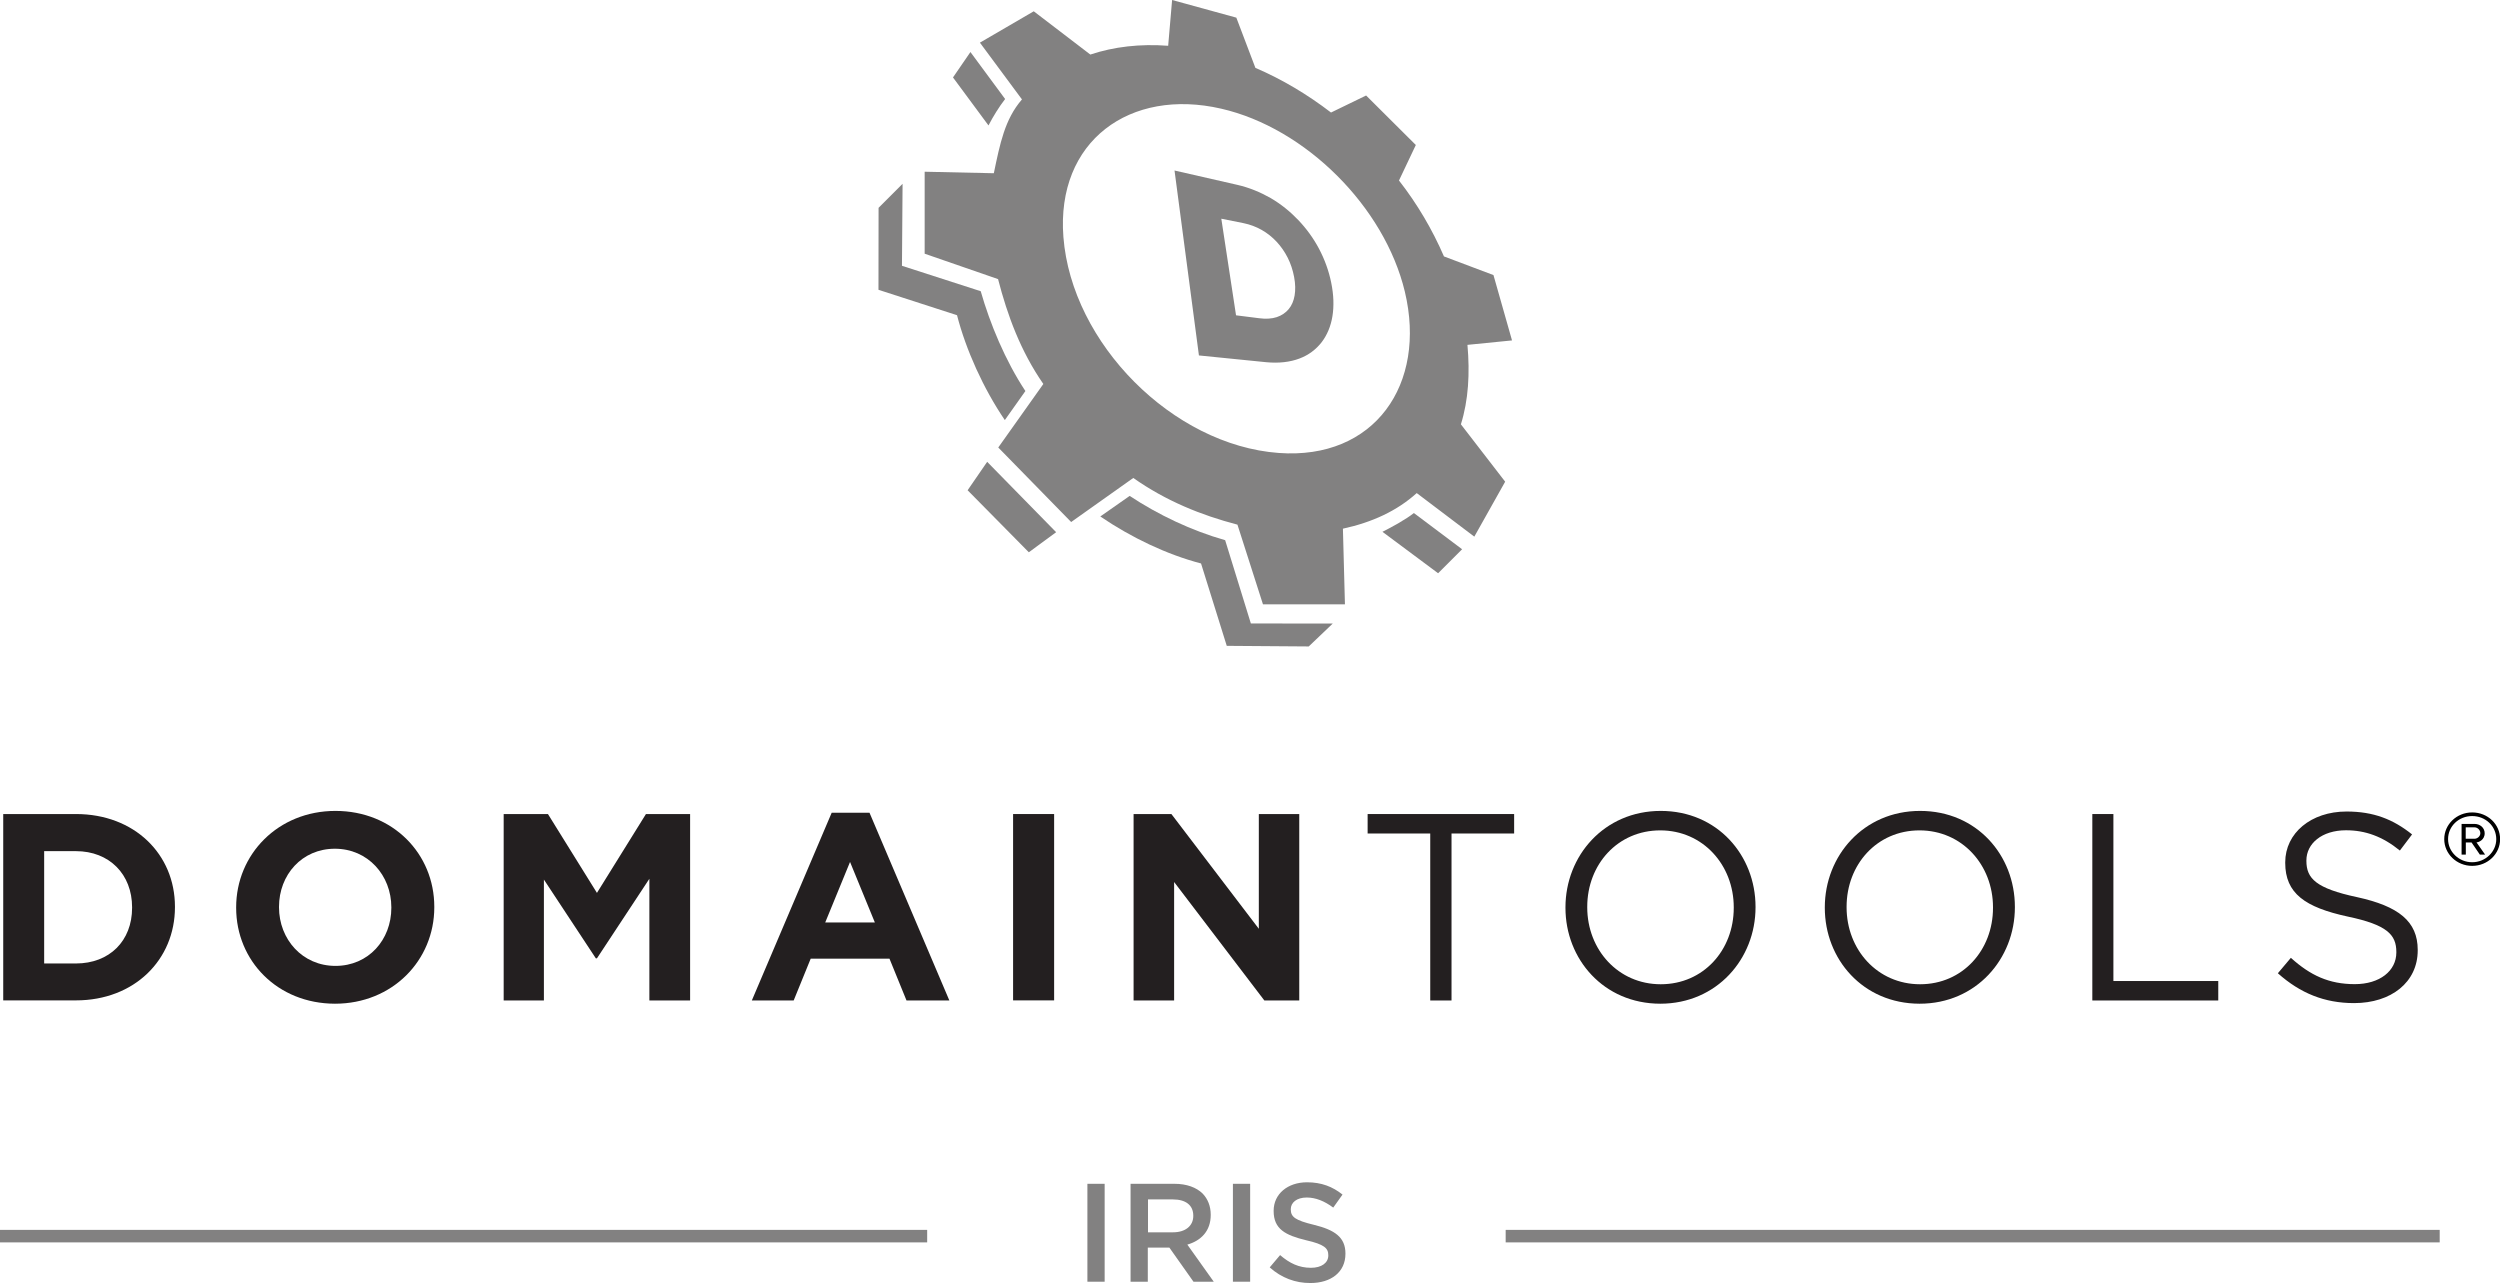
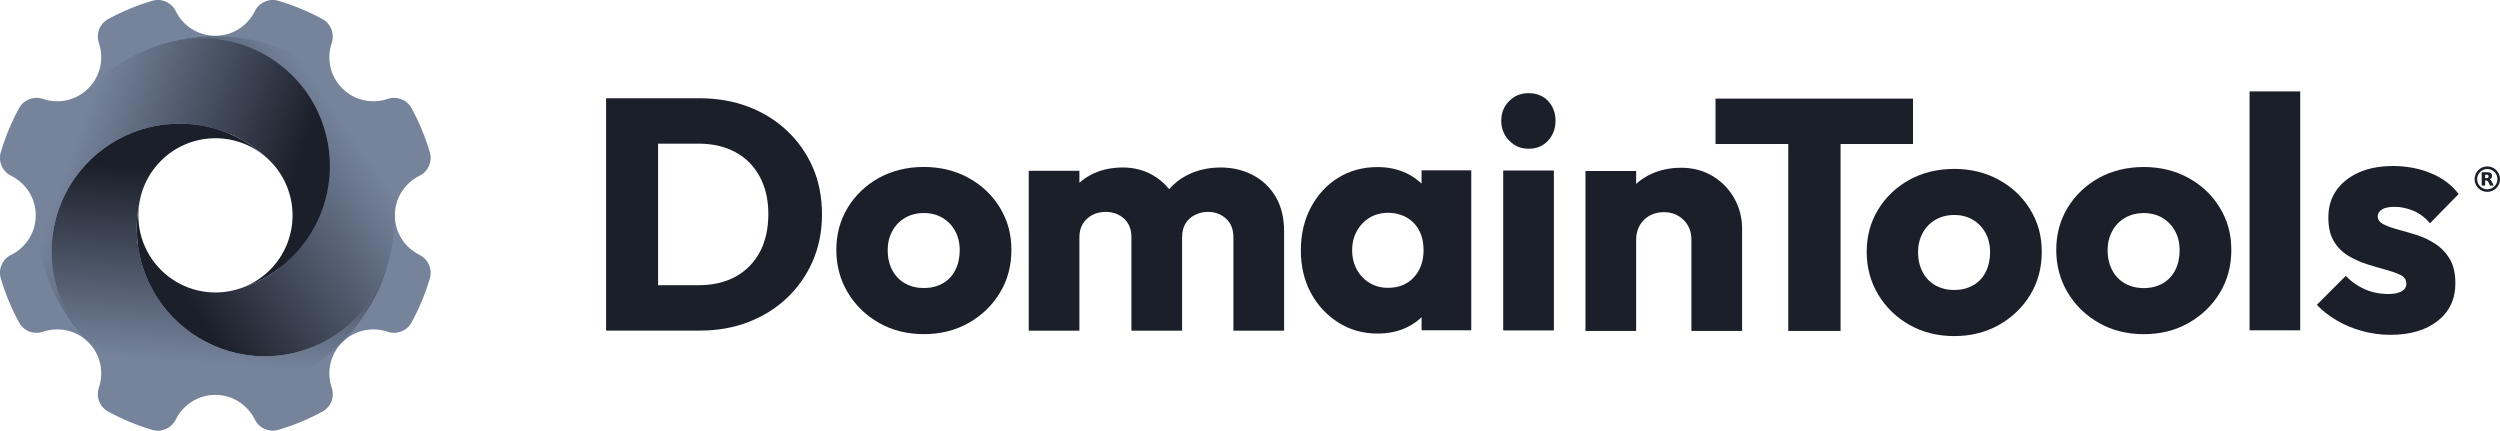
- <svg xmlns="http://www.w3.org/2000/svg" xmlns:xlink="http://www.w3.org/1999/xlink" version="1.1" id="Layer_1" x="0px" y="0px" width="247.93px" height="127.24px" viewBox="0 0 247.93 127.24" style="enable-background:new 0 0 247.93 127.24;" xml:space="preserve">
-   <style type="text/css">
- 	.st0{clip-path:url(#SVGID_2_);fill:#231F20;}
- 	.st1{clip-path:url(#SVGID_4_);fill:#231F20;}
- 	.st2{fill:#231F20;}
- 	.st3{clip-path:url(#SVGID_6_);fill:#231F20;}
- 	.st4{clip-path:url(#SVGID_8_);fill:#231F20;}
- 	.st5{clip-path:url(#SVGID_10_);fill:#231F20;}
- 	.st6{clip-path:url(#SVGID_12_);fill:#828181;}
- 	.st7{fill:#828181;}
- 	.st8{clip-path:url(#SVGID_14_);fill:#828181;}
- 	.st9{clip-path:url(#SVGID_16_);fill:#828181;}
- 	.st10{clip-path:url(#SVGID_18_);fill:#828181;}
- 	.st11{clip-path:url(#SVGID_20_);fill:#828181;}
- 	.st12{clip-path:url(#SVGID_22_);fill:#828181;}
- 	.st13{clip-path:url(#SVGID_24_);}
- </style>
-   <g>
+ <svg xmlns="http://www.w3.org/2000/svg" xmlns:xlink="http://www.w3.org/1999/xlink" id="Layer_2" viewBox="0 0 1141.16 196.59">
+   <defs>
+     <style>.cls-1{fill:url(#linear-gradient);}.cls-2{fill:#1b1f29;}.cls-3{fill:#75839b;}.cls-4{fill:url(#linear-gradient-3);}.cls-5{fill:url(#linear-gradient-2);}</style>
+     <linearGradient id="linear-gradient" x1="-1241.38" y1="-1663.5" x2="-1275.81" y2="-1762.89" gradientTransform="translate(-1194.44 1761.91) rotate(74.31)" gradientUnits="userSpaceOnUse">
+       <stop offset="0" stop-color="#1b1f29" />
+       <stop offset="1" stop-color="#75839b" />
+     </linearGradient>
+     <linearGradient id="linear-gradient-2" x1="-1269.21" y1="-1704.24" x2="-1187.03" y2="-1674.81" xlink:href="#linear-gradient" />
+     <linearGradient id="linear-gradient-3" x1="-1237.78" y1="-1718.63" x2="-1294.97" y2="-1637.56" xlink:href="#linear-gradient" />
+   </defs>
+   <g id="Layer_1-2">
    <g>
-       <defs>
-         <rect id="SVGID_1_" x="-478.54" y="-479.25" width="1152" height="864" />
-       </defs>
-       <clipPath id="SVGID_2_">
-         <use xlink:href="#SVGID_1_" style="overflow:visible;" />
-       </clipPath>
-       <path class="st0" d="M7.53,95.55c3.33,0,5.57-2.24,5.57-5.52v-0.05c0-3.27-2.25-5.57-5.57-5.57H4.38v11.14H7.53z M0.32,80.73h7.21    c5.81,0,9.82,3.99,9.82,9.19v0.05c0,5.2-4.01,9.24-9.82,9.24H0.32V80.73z" />
-     </g>
-     <g>
-       <defs>
-         <rect id="SVGID_3_" x="-478.54" y="-479.25" width="1152" height="864" />
-       </defs>
-       <clipPath id="SVGID_4_">
-         <use xlink:href="#SVGID_3_" style="overflow:visible;" />
-       </clipPath>
-       <path class="st1" d="M38.81,90.03v-0.05c0-3.17-2.32-5.81-5.6-5.81c-3.27,0-5.54,2.59-5.54,5.76v0.05c0,3.17,2.32,5.81,5.6,5.81    S38.81,93.2,38.81,90.03 M23.42,90.03v-0.05c0-5.25,4.15-9.56,9.85-9.56s9.8,4.25,9.8,9.51v0.05c0,5.26-4.15,9.56-9.85,9.56    C27.51,99.53,23.42,95.28,23.42,90.03" />
+       <path class="cls-2" d="M359.2,59.64c-5.06-4.75-10.97-8.41-17.72-10.96-6.76-2.55-14.15-3.83-22.16-3.83h-42.66v106.05h42.96c7.91,0,15.25-1.3,22.01-3.91,6.76-2.6,12.64-6.28,17.65-11.04,5.01-4.76,8.91-10.36,11.72-16.82,2.8-6.46,4.21-13.54,4.21-21.26s-1.4-15.07-4.21-21.48c-2.8-6.41-6.74-11.99-11.79-16.75Zm-12.39,55.43c-2.61,4.86-6.29,8.59-11.04,11.19-4.76,2.61-10.34,3.91-16.75,3.91h-18.63V65.58h18.63c6.31,0,11.84,1.28,16.6,3.83,4.76,2.55,8.46,6.26,11.12,11.12,2.65,4.86,3.98,10.59,3.98,17.2s-1.3,12.49-3.9,17.35Z" />
+       <path class="cls-2" d="M442.06,81.17c-6.06-3.3-12.84-4.96-20.35-4.96s-14.57,1.68-20.58,5.03c-6.01,3.36-10.74,7.89-14.2,13.59-3.45,5.71-5.18,12.12-5.18,19.23s1.75,13.72,5.26,19.53c3.5,5.81,8.26,10.42,14.27,13.82,6.01,3.41,12.82,5.11,20.43,5.11s14.42-1.7,20.43-5.11c6.01-3.4,10.76-7.98,14.27-13.74,3.5-5.76,5.26-12.29,5.26-19.6s-1.75-13.54-5.26-19.3c-3.51-5.76-8.29-10.29-14.35-13.59Zm-6.01,42.13c-1.35,2.65-3.28,4.68-5.78,6.08-2.5,1.4-5.36,2.1-8.56,2.1s-6.06-.7-8.56-2.1c-2.5-1.4-4.46-3.43-5.86-6.08-1.4-2.65-2.1-5.68-2.1-9.09,0-3.2,.7-6.11,2.1-8.71,1.4-2.6,3.35-4.63,5.86-6.08,2.5-1.45,5.36-2.18,8.56-2.18s6.03,.73,8.49,2.18c2.45,1.45,4.38,3.45,5.78,6.01,1.4,2.55,2.1,5.48,2.1,8.79s-.68,6.44-2.03,9.09Z" />
+       <path class="cls-2" d="M572.01,79.98c-4.41-2.35-9.36-3.53-14.87-3.53s-10.87,1.2-15.47,3.6c-3.1,1.62-5.76,3.72-7.99,6.29-2.1-2.62-4.61-4.77-7.55-6.44-4.06-2.3-8.59-3.45-13.59-3.45-5.51,0-10.39,1.13-14.65,3.38-1.9,1.01-3.62,2.21-5.18,3.6v-5.48h-23.13v73h23.13v-42.66c0-2.4,.53-4.45,1.58-6.16,1.05-1.7,2.48-3.03,4.28-3.98,1.8-.95,3.85-1.43,6.16-1.43,3.3,0,6.08,1.03,8.34,3.08,2.25,2.05,3.38,4.88,3.38,8.49v42.66h23.13v-42.66c0-2.4,.5-4.45,1.5-6.16,1-1.7,2.43-3.03,4.28-3.98,1.85-.95,3.88-1.43,6.08-1.43,3.2,0,5.93,1.03,8.19,3.08,2.25,2.05,3.38,4.88,3.38,8.49v42.66h23.13v-45.36c0-6.11-1.25-11.32-3.75-15.62-2.5-4.3-5.96-7.63-10.36-9.99Z" />
+       <path class="cls-2" d="M648.91,83.84c-1.97-1.88-4.23-3.48-6.83-4.73-3.96-1.9-8.39-2.85-13.29-2.85-6.71,0-12.69,1.63-17.95,4.88-5.26,3.25-9.41,7.76-12.47,13.52-3.06,5.76-4.58,12.29-4.58,19.6s1.53,13.8,4.58,19.45c3.05,5.66,7.23,10.16,12.54,13.52,5.31,3.36,11.27,5.03,17.87,5.03,5.01,0,9.49-.95,13.44-2.85,2.55-1.23,4.76-2.79,6.68-4.62v5.97h22.68V77.76h-22.68v6.08Zm-3.53,42.73c-2.95,3.21-6.89,4.81-11.79,4.81-3.11,0-5.88-.73-8.34-2.18-2.46-1.45-4.41-3.48-5.86-6.08-1.45-2.6-2.18-5.56-2.18-8.86s.72-6.26,2.18-8.86c1.45-2.6,3.4-4.63,5.86-6.08,2.45-1.45,5.23-2.18,8.34-2.18s6.06,.73,8.56,2.18c2.5,1.45,4.41,3.45,5.71,6.01,1.3,2.55,1.95,5.48,1.95,8.79,0,5.11-1.48,9.26-4.43,12.47Z" />
+       <path class="cls-2" d="M697.73,42.53c-3.51,0-6.46,1.2-8.86,3.6-2.4,2.4-3.6,5.41-3.6,9.01s1.2,6.51,3.6,9.01c2.4,2.5,5.36,3.75,8.86,3.75,3.7,0,6.68-1.25,8.94-3.75,2.25-2.5,3.38-5.51,3.38-9.01s-1.13-6.61-3.38-9.01c-2.25-2.4-5.23-3.6-8.94-3.6Z" />
+       <rect class="cls-2" x="686.16" y="77.83" width="23.13" height="73" />
+       <path class="cls-2" d="M781.69,80.33c-4.21-2.5-8.96-3.76-14.27-3.76-5.61,0-10.64,1.18-15.1,3.53-2.03,1.07-3.85,2.35-5.48,3.83v-5.86h-23.13v73h23.13v-41.61c0-2.5,.55-4.71,1.65-6.61,1.1-1.9,2.6-3.38,4.51-4.43,1.9-1.05,4.06-1.58,6.46-1.58,3.6,0,6.61,1.18,9.01,3.53,2.4,2.35,3.6,5.38,3.6,9.09v41.61h23.13v-46.71c0-5.01-1.2-9.64-3.6-13.89-2.4-4.26-5.71-7.63-9.91-10.14Z" />
+       <polygon class="cls-2" points="873.21 45.01 783.08 45.01 783.08 65.74 816.28 65.74 816.28 151.06 840.16 151.06 840.16 65.74 873.21 65.74 873.21 45.01" />
+       <path class="cls-2" d="M912.39,82.06c-6.06-3.3-12.84-4.96-20.35-4.96s-14.57,1.68-20.58,5.03c-6.01,3.36-10.74,7.89-14.2,13.59-3.45,5.71-5.18,12.12-5.18,19.23s1.75,13.72,5.26,19.53c3.5,5.81,8.26,10.42,14.27,13.82,6.01,3.41,12.82,5.11,20.43,5.11s14.42-1.7,20.43-5.11c6.01-3.4,10.76-7.98,14.27-13.74,3.5-5.76,5.26-12.29,5.26-19.6s-1.75-13.54-5.26-19.3c-3.51-5.76-8.29-10.29-14.35-13.59Zm-6.01,42.13c-1.35,2.65-3.28,4.68-5.78,6.08-2.5,1.4-5.36,2.1-8.56,2.1s-6.06-.7-8.56-2.1c-2.5-1.4-4.46-3.43-5.86-6.08-1.4-2.65-2.1-5.68-2.1-9.09,0-3.2,.7-6.11,2.1-8.71,1.4-2.6,3.35-4.63,5.86-6.08,2.5-1.45,5.36-2.18,8.56-2.18s6.03,.73,8.49,2.18c2.45,1.45,4.38,3.45,5.78,6.01,1.4,2.55,2.1,5.48,2.1,8.79s-.68,6.44-2.03,9.09Z" />
+       <path class="cls-2" d="M998.91,81.19c-6.06-3.3-12.84-4.96-20.35-4.96s-14.57,1.68-20.58,5.03c-6.01,3.36-10.74,7.89-14.2,13.59-3.45,5.71-5.18,12.12-5.18,19.23s1.75,13.72,5.26,19.53c3.5,5.81,8.26,10.42,14.27,13.82,6.01,3.41,12.82,5.11,20.43,5.11s14.42-1.7,20.43-5.11c6.01-3.4,10.76-7.98,14.27-13.74,3.5-5.76,5.26-12.29,5.26-19.6s-1.75-13.54-5.26-19.3c-3.51-5.76-8.29-10.29-14.35-13.59Zm-6.01,42.13c-1.35,2.65-3.28,4.68-5.78,6.08-2.5,1.4-5.36,2.1-8.56,2.1s-6.06-.7-8.56-2.1c-2.5-1.4-4.46-3.43-5.86-6.08-1.4-2.65-2.1-5.68-2.1-9.09,0-3.2,.7-6.11,2.1-8.71,1.4-2.6,3.35-4.63,5.86-6.08,2.5-1.45,5.36-2.18,8.56-2.18s6.03,.73,8.49,2.18c2.45,1.45,4.38,3.45,5.78,6.01,1.4,2.55,2.1,5.48,2.1,8.79s-.68,6.44-2.03,9.09Z" />
+       <rect class="cls-2" x="1026.84" y="41.72" width="23.13" height="109.05" />
+       <path class="cls-2" d="M1087.27,95.61c1.3-.8,3.25-1.2,5.86-1.2s5.48,.58,8.34,1.73c2.85,1.15,5.43,3.08,7.74,5.78l13.07-13.37c-3.21-4.2-7.46-7.38-12.77-9.54-5.31-2.15-11.02-3.23-17.12-3.23s-11.37,1-15.77,3c-4.41,2-7.81,4.73-10.21,8.19-2.4,3.45-3.6,7.54-3.6,12.24s.85,8.16,2.55,10.97c1.7,2.8,3.9,5.01,6.61,6.61,2.7,1.6,5.56,2.88,8.56,3.83,3,.95,5.88,1.8,8.64,2.55,2.75,.75,4.98,1.55,6.68,2.4,1.7,.85,2.55,2.18,2.55,3.98,0,1.5-.73,2.65-2.18,3.45-1.45,.8-3.43,1.2-5.93,1.2-4.01,0-7.64-.73-10.89-2.18-3.26-1.45-6.13-3.48-8.64-6.08l-13.22,13.22c2.6,2.7,5.66,5.08,9.16,7.14,3.5,2.05,7.36,3.66,11.57,4.81,4.21,1.15,8.46,1.73,12.77,1.73,9.11,0,16.35-2.13,21.71-6.38,5.36-4.26,8.04-9.94,8.04-17.05,0-4.6-.85-8.34-2.56-11.19-1.7-2.85-3.9-5.16-6.61-6.91-2.7-1.75-5.56-3.1-8.56-4.06-3-.95-5.83-1.78-8.49-2.48-2.65-.7-4.86-1.5-6.61-2.4-1.75-.9-2.63-2.1-2.63-3.6,0-1.3,.65-2.35,1.95-3.15Z" />
+       <path class="cls-3" d="M191.48,116.33c-6.66-3.27-11.24-10.12-11.24-18.04s4.58-14.77,11.24-18.04c3.97-1.95,5.98-6.44,4.74-10.68-2.08-7.1-4.91-13.88-8.4-20.25-2.12-3.87-6.72-5.6-10.89-4.17-7.02,2.39-15.1,.79-20.7-4.81-5.6-5.6-7.2-13.68-4.81-20.7,1.42-4.17-.31-8.77-4.17-10.89-6.37-3.49-13.15-6.32-20.25-8.4-4.24-1.24-8.73,.78-10.68,4.74-3.27,6.66-10.12,11.24-18.04,11.24s-14.77-4.58-18.04-11.24c-1.95-3.97-6.44-5.98-10.68-4.74-7.1,2.08-13.88,4.91-20.25,8.4-3.87,2.12-5.6,6.72-4.17,10.89,2.39,7.02,.79,15.1-4.81,20.7-5.6,5.6-13.68,7.2-20.7,4.81-4.17-1.42-8.77,.31-10.89,4.17-3.49,6.37-6.32,13.15-8.4,20.25-1.24,4.24,.78,8.73,4.74,10.68,6.66,3.27,11.24,10.12,11.24,18.04s-4.58,14.77-11.24,18.04c-3.97,1.95-5.98,6.44-4.74,10.68,2.08,7.1,4.91,13.88,8.4,20.25,2.12,3.87,6.72,5.6,10.89,4.17,7.02-2.39,15.1-.79,20.7,4.81,5.6,5.6,7.2,13.68,4.81,20.7-1.42,4.17,.31,8.77,4.17,10.89,6.37,3.49,13.15,6.32,20.25,8.4,4.24,1.24,8.73-.78,10.68-4.74,3.27-6.66,10.12-11.24,18.04-11.24s14.77,4.58,18.04,11.24c1.95,3.97,6.44,5.98,10.68,4.74,7.1-2.08,13.88-4.91,20.25-8.4,3.87-2.12,5.6-6.72,4.17-10.89-2.39-7.02-.79-15.1,4.81-20.7,5.6-5.6,13.68-7.2,20.7-4.81,4.17,1.42,8.77-.31,10.89-4.17,3.49-6.37,6.32-13.15,8.4-20.25,1.24-4.24-.78-8.73-4.74-10.68Zm-93.19,19.82c-20.91,0-37.86-16.95-37.86-37.86s16.95-37.86,37.86-37.86,37.86,16.95,37.86,37.86-16.95,37.86-37.86,37.86Z" />
+       <path class="cls-1" d="M133.17,34.2c5.06,4.98,9.02,10.66,11.88,16.73,8.77,18.62,7.16,40.92-4.86,58.22-1.88,2.71-4,5.3-6.39,7.73-6.78,6.88-14.85,11.71-23.43,14.52-1.73,.63-3.5,1.11-5.29,1.46-11.01,2.13-22.84-1.01-31.43-9.47-8.62-8.49-11.94-20.33-9.93-31.41-1.9,8.9-1.77,18.37,.82,27.74,.91,3.29,2.09,6.42,3.5,9.4,8.97,19.06,27.48,31.6,47.99,33.32,6.69,.56,13.58-.03,20.43-1.92,20.35-5.62,35.2-21.33,40.64-40.24,.26-.93,.51-1.86,.73-2.79,6.48-26.96-.91-56.56-22.11-77.44-21.21-20.89-50.94-27.83-77.82-20.92,19.12-4.78,40.2,.21,55.27,15.06Z" />
+       <path class="cls-5" d="M33.96,81.55c-3.83,5.51-6.77,11.78-8.55,18.65-5.21,20.03,.64,40.33,13.74,54.47,.56,.59,1.11,1.18,1.7,1.76,.09,.09,.19,.18,.28,.27,.63,.62,1.28,1.21,1.93,1.81,32.28,29.69,82.53,28.66,113.54-2.83,10.08-10.24,16.91-22.47,20.5-35.4-5.44,18.91-20.29,34.62-40.64,40.24-6.85,1.89-13.74,2.48-20.43,1.92-20.51-1.72-39.02-14.26-47.99-33.32-1.4-2.98-2.59-6.12-3.5-9.4-2.59-9.38-2.72-18.85-.82-27.74,.32-1.79,.79-3.55,1.39-5.28,1.66-4.77,4.38-9.26,8.16-13.1,13.12-13.32,34.24-13.98,48.16-1.87-6.8-6.23-15.18-10.94-24.73-13.42-3.3-.86-6.6-1.4-9.89-1.67-20.99-1.76-41.11,8-52.85,24.9Z" />
+       <path class="cls-4" d="M74.97,19.95c-12.8,3.8-24.85,10.79-34.88,20.98-31.07,31.54-31.28,81.91-.95,113.74-13.09-14.14-18.94-34.43-13.74-54.47,1.79-6.87,4.72-13.14,8.55-18.65,11.74-16.9,31.86-26.66,52.85-24.9,3.29,.28,6.59,.82,9.89,1.67,9.55,2.48,17.92,7.19,24.73,13.42,.55,.48,1.09,.97,1.62,1.49,.59,.58,1.14,1.18,1.68,1.78,12.15,13.74,11.77,34.73-1.3,48-3.8,3.86-8.28,6.66-13.06,8.39,8.59-2.81,16.66-7.64,23.43-14.52,2.39-2.43,4.51-5.02,6.39-7.73,12.02-17.3,13.62-39.6,4.86-58.22-2.86-6.07-6.82-11.75-11.88-16.73-15.07-14.84-36.15-19.84-55.27-15.06-.98,.25-1.95,.52-2.92,.81Z" />
+       <g>
+         <path class="cls-2" d="M1135.36,77.15c-2.55,0-4.63,2.08-4.63,4.63s2.08,4.63,4.63,4.63,4.63-2.08,4.63-4.63-2.08-4.63-4.63-4.63m0,10.43c-3.2,0-5.81-2.6-5.81-5.81s2.6-5.81,5.81-5.81,5.81,2.6,5.81,5.81-2.6,5.81-5.81,5.81" />
+         <path class="cls-2" d="M1134.38,82.39v2.3h-1.57v-6.08h2.39c.8,0,1.38,.14,1.76,.41,.37,.27,.56,.69,.56,1.27,0,.4-.09,.73-.29,.99-.19,.25-.48,.45-.88,.56,.22,.05,.41,.17,.58,.33s.34,.43,.51,.79l.85,1.72h-1.67l-.74-1.51c-.15-.3-.3-.51-.46-.62-.15-.11-.36-.17-.61-.17h-.44Zm.66-1.08c.32,0,.56-.06,.7-.19,.14-.12,.22-.32,.22-.6s-.08-.47-.22-.6c-.14-.12-.38-.17-.7-.17h-.66v1.56h.66Z" />
+       </g>
    </g>
  </g>
-   <polygon class="st2" points="49.95,80.73 54.34,80.73 59.2,88.55 64.06,80.73 68.44,80.73 68.44,99.22 64.4,99.22 64.4,87.15   59.2,95.04 59.09,95.04 53.94,87.23 53.94,99.22 49.95,99.22 " />
-   <path class="st2" d="M86.76,91.48l-2.46-6l-2.46,6H86.76z M82.48,80.6h3.75l7.92,18.62H89.9l-1.69-4.15H80.4l-1.69,4.15h-4.15  L82.48,80.6z" />
-   <rect x="100.47" y="80.73" class="st2" width="4.07" height="18.48" />
-   <polygon class="st2" points="112.42,80.73 116.17,80.73 124.84,92.11 124.84,80.73 128.85,80.73 128.85,99.22 125.39,99.22   116.44,87.47 116.44,99.22 112.42,99.22 " />
-   <polygon class="st2" points="141.84,82.66 135.63,82.66 135.63,80.73 150.16,80.73 150.16,82.66 143.95,82.66 143.95,99.22   141.84,99.22 " />
-   <g>
-     <g>
-       <defs>
-         <rect id="SVGID_5_" x="-478.54" y="-479.25" width="1152" height="864" />
-       </defs>
-       <clipPath id="SVGID_6_">
-         <use xlink:href="#SVGID_5_" style="overflow:visible;" />
-       </clipPath>
-       <path class="st3" d="M171.94,90.03v-0.05c0-4.2-3.06-7.63-7.29-7.63c-4.22,0-7.24,3.38-7.24,7.58v0.05c0,4.2,3.06,7.63,7.29,7.63    S171.94,94.23,171.94,90.03 M155.25,90.03v-0.05c0-5.1,3.83-9.56,9.45-9.56s9.4,4.41,9.4,9.51v0.05c0,5.1-3.83,9.56-9.45,9.56    C159.03,99.53,155.25,95.12,155.25,90.03" />
-     </g>
-     <g>
-       <defs>
-         <rect id="SVGID_7_" x="-478.54" y="-479.25" width="1152" height="864" />
-       </defs>
-       <clipPath id="SVGID_8_">
-         <use xlink:href="#SVGID_7_" style="overflow:visible;" />
-       </clipPath>
-       <path class="st4" d="M197.65,90.03v-0.05c0-4.2-3.06-7.63-7.29-7.63c-4.22,0-7.23,3.38-7.23,7.58v0.05c0,4.2,3.06,7.63,7.29,7.63    C194.64,97.61,197.65,94.23,197.65,90.03 M180.97,90.03v-0.05c0-5.1,3.83-9.56,9.45-9.56c5.63,0,9.4,4.41,9.4,9.51v0.05    c0,5.1-3.83,9.56-9.45,9.56C184.74,99.53,180.97,95.12,180.97,90.03" />
-     </g>
-   </g>
-   <polygon class="st2" points="207.5,80.73 209.59,80.73 209.59,97.29 219.99,97.29 219.99,99.22 207.5,99.22 " />
-   <g>
-     <g>
-       <defs>
-         <rect id="SVGID_9_" x="-478.54" y="-479.25" width="1152" height="864" />
-       </defs>
-       <clipPath id="SVGID_10_">
-         <use xlink:href="#SVGID_9_" style="overflow:visible;" />
-       </clipPath>
-       <path class="st5" d="M225.9,96.52l1.29-1.53c1.93,1.74,3.78,2.61,6.34,2.61c2.48,0,4.12-1.32,4.12-3.14v-0.05    c0-1.72-0.92-2.69-4.81-3.51c-4.25-0.92-6.21-2.3-6.21-5.33v-0.05c0-2.9,2.56-5.04,6.08-5.04c2.69,0,4.62,0.77,6.5,2.27l-1.21,1.6    c-1.72-1.4-3.43-2.01-5.34-2.01c-2.4,0-3.93,1.32-3.93,2.99v0.05c0,1.74,0.95,2.72,5.02,3.59c4.12,0.9,6.02,2.4,6.02,5.23v0.05    c0,3.17-2.64,5.23-6.31,5.23C230.53,99.48,228.12,98.5,225.9,96.52" />
-     </g>
-     <g>
-       <defs>
-         <rect id="SVGID_11_" x="-478.54" y="-479.25" width="1152" height="864" />
-       </defs>
-       <clipPath id="SVGID_12_">
-         <use xlink:href="#SVGID_11_" style="overflow:visible;" />
-       </clipPath>
-       <path class="st6" d="M101.69,38.78c-2-3.02-3.52-6.71-4.43-9.9l-7.81-2.52l0.06-8.13l-2.38,2.38l-0.01,8.13l7.79,2.52    c0.89,3.45,2.61,7.26,4.74,10.4L101.69,38.78z" />
-     </g>
-   </g>
-   <polygon class="st7" points="97.9,45.8 95.96,48.62 102.03,54.77 104.74,52.78 " />
-   <g>
-     <g>
-       <defs>
-         <rect id="SVGID_13_" x="-478.54" y="-479.25" width="1152" height="864" />
-       </defs>
-       <clipPath id="SVGID_14_">
-         <use xlink:href="#SVGID_13_" style="overflow:visible;" />
-       </clipPath>
-       <path class="st8" d="M124.05,61.83l-2.55-8.26c-3.35-0.95-6.64-2.52-9.47-4.39l-2.91,2.04c3.09,2.1,6.59,3.77,9.99,4.66l2.55,8.17    l8.13,0.06l2.38-2.27L124.05,61.83L124.05,61.83z" />
-     </g>
-     <g>
-       <defs>
-         <rect id="SVGID_15_" x="-478.54" y="-479.25" width="1152" height="864" />
-       </defs>
-       <clipPath id="SVGID_16_">
-         <use xlink:href="#SVGID_15_" style="overflow:visible;" />
-       </clipPath>
-       <path class="st9" d="M126.8,44.92c-10.49-0.78-20.52-10.86-21.34-21.41c-0.74-9.54,6.62-14.82,15.66-12.73    c8.35,1.92,16.18,9.72,18.2,18.14C141.52,38.1,136.33,45.63,126.8,44.92 M149.95,33.76l-1.84-6.48l-4.91-1.85    c-1.16-2.68-2.65-5.21-4.46-7.53l1.67-3.52l-4.93-4.91L132,11.16c-2.32-1.78-4.84-3.29-7.5-4.43l-1.89-4.98L116.24,0l-0.39,4.54    c-2.78-0.21-5.38,0.09-7.72,0.87l-5.61-4.29l-5.34,3.11l4.17,5.63c-1.71,1.97-2.18,4.4-2.79,7.32l-6.86-0.15v8.13l7.28,2.52    c0.93,3.6,2.23,7.14,4.49,10.4L99,44.38l7.23,7.39l6.16-4.37c3.24,2.28,6.73,3.69,10.33,4.63l2.53,7.9h8.13l-0.2-7.5    c2.91-0.63,5.37-1.77,7.32-3.53l5.71,4.32l3.06-5.45l-4.39-5.69c0.75-2.39,0.9-5.05,0.65-7.88L149.95,33.76z" />
-     </g>
-     <g>
-       <defs>
-         <rect id="SVGID_17_" x="-478.54" y="-479.25" width="1152" height="864" />
-       </defs>
-       <clipPath id="SVGID_18_">
-         <use xlink:href="#SVGID_17_" style="overflow:visible;" />
-       </clipPath>
-       <path class="st10" d="M99.68,9.82l-3.44-4.66l-1.73,2.52l3.52,4.76C98.51,11.52,99.05,10.64,99.68,9.82" />
-     </g>
-     <g>
-       <defs>
-         <rect id="SVGID_19_" x="-478.54" y="-479.25" width="1152" height="864" />
-       </defs>
-       <clipPath id="SVGID_20_">
-         <use xlink:href="#SVGID_19_" style="overflow:visible;" />
-       </clipPath>
-       <path class="st11" d="M140.22,50.88c-0.82,0.64-2.16,1.38-3.12,1.86l5.52,4.11l2.38-2.38L140.22,50.88z" />
-     </g>
-     <g>
-       <defs>
-         <rect id="SVGID_21_" x="-478.54" y="-479.25" width="1152" height="864" />
-       </defs>
-       <clipPath id="SVGID_22_">
-         <use xlink:href="#SVGID_21_" style="overflow:visible;" />
-       </clipPath>
-       <path class="st12" d="M122.7,18.33l-6.22-1.42l2.42,18.34l6.67,0.67c1.25,0.12,2.36-0.01,3.29-0.36c0.91-0.34,1.65-0.9,2.21-1.62    c0.54-0.71,0.91-1.58,1.07-2.58c0.16-0.99,0.13-2.1-0.12-3.32c-0.24-1.19-0.66-2.33-1.21-3.37s-1.25-2-2.06-2.85    s-1.73-1.59-2.74-2.18C124.99,19.06,123.88,18.6,122.7,18.33 M122.58,31.27l-1.46-9.58l2.2,0.44c0.64,0.13,1.25,0.36,1.8,0.67    s1.05,0.71,1.48,1.17c0.43,0.46,0.8,0.99,1.1,1.58s0.51,1.23,0.64,1.92c0.13,0.68,0.14,1.3,0.05,1.83c-0.09,0.54-0.29,1-0.59,1.36    s-0.7,0.63-1.18,0.79c-0.49,0.16-1.08,0.2-1.74,0.11L122.58,31.27z" />
-     </g>
-   </g>
-   <rect x="149.32" y="121.97" class="st7" width="92.63" height="1.24" />
-   <rect y="121.97" class="st7" width="91.95" height="1.24" />
-   <g>
-     <path class="st7" d="M107.84,117.4h1.71v9.71h-1.71V117.4z" />
-     <path class="st7" d="M112.14,117.4h4.33c1.22,0,2.18,0.36,2.8,0.97c0.51,0.53,0.8,1.25,0.8,2.09v0.03c0,1.59-0.96,2.55-2.32,2.94   l2.62,3.68h-2.01l-2.39-3.38h-2.14v3.38h-1.71v-9.71H112.14z M116.34,122.21c1.22,0,2-0.64,2-1.62v-0.03   c0-1.04-0.75-1.61-2.01-1.61h-2.48v3.26H116.34z" />
-     <path class="st7" d="M122.27,117.4h1.71v9.71h-1.71V117.4z" />
-     <path class="st7" d="M125.92,125.69l1.03-1.22c0.93,0.8,1.86,1.26,3.06,1.26c1.05,0,1.72-0.49,1.72-1.22v-0.03   c0-0.69-0.39-1.07-2.19-1.48c-2.07-0.5-3.23-1.11-3.23-2.9v-0.03c0-1.66,1.39-2.82,3.31-2.82c1.42,0,2.54,0.43,3.52,1.22   l-0.92,1.29c-0.87-0.65-1.75-1-2.63-1c-1,0-1.58,0.51-1.58,1.15v0.03c0,0.75,0.44,1.08,2.3,1.53c2.05,0.5,3.12,1.23,3.12,2.84v0.03   c0,1.82-1.43,2.9-3.47,2.9C128.48,127.25,127.08,126.73,125.92,125.69z" />
-   </g>
-   <g>
-     <defs>
-       <rect id="SVGID_23_" x="-467" y="-351" width="1152" height="864" />
-     </defs>
-     <clipPath id="SVGID_24_">
-       <use xlink:href="#SVGID_23_" style="overflow:visible;" />
-     </clipPath>
-     <path class="st13" d="M245.98,82.63c0,0.31-0.3,0.55-0.57,0.55h-0.88v-1.13h0.88C245.68,82.05,245.98,82.29,245.98,82.63    M246.45,84.75l-0.85-1.21c0.18,0,0.81-0.22,0.81-0.9c0-0.56-0.47-0.93-1-0.93h-1.29v3.04h0.42v-1.2h0.57l0.82,1.2H246.45z    M247.56,83.22c0,1.25-1.07,2.29-2.39,2.29s-2.39-1.04-2.39-2.29c0-1.29,1.07-2.29,2.39-2.29S247.56,81.93,247.56,83.22    M247.94,83.22c0-1.48-1.23-2.65-2.77-2.65c-1.53,0-2.77,1.18-2.77,2.65c0,1.46,1.24,2.65,2.77,2.65   C246.71,85.87,247.94,84.68,247.94,83.22" />
-   </g>
</svg>
